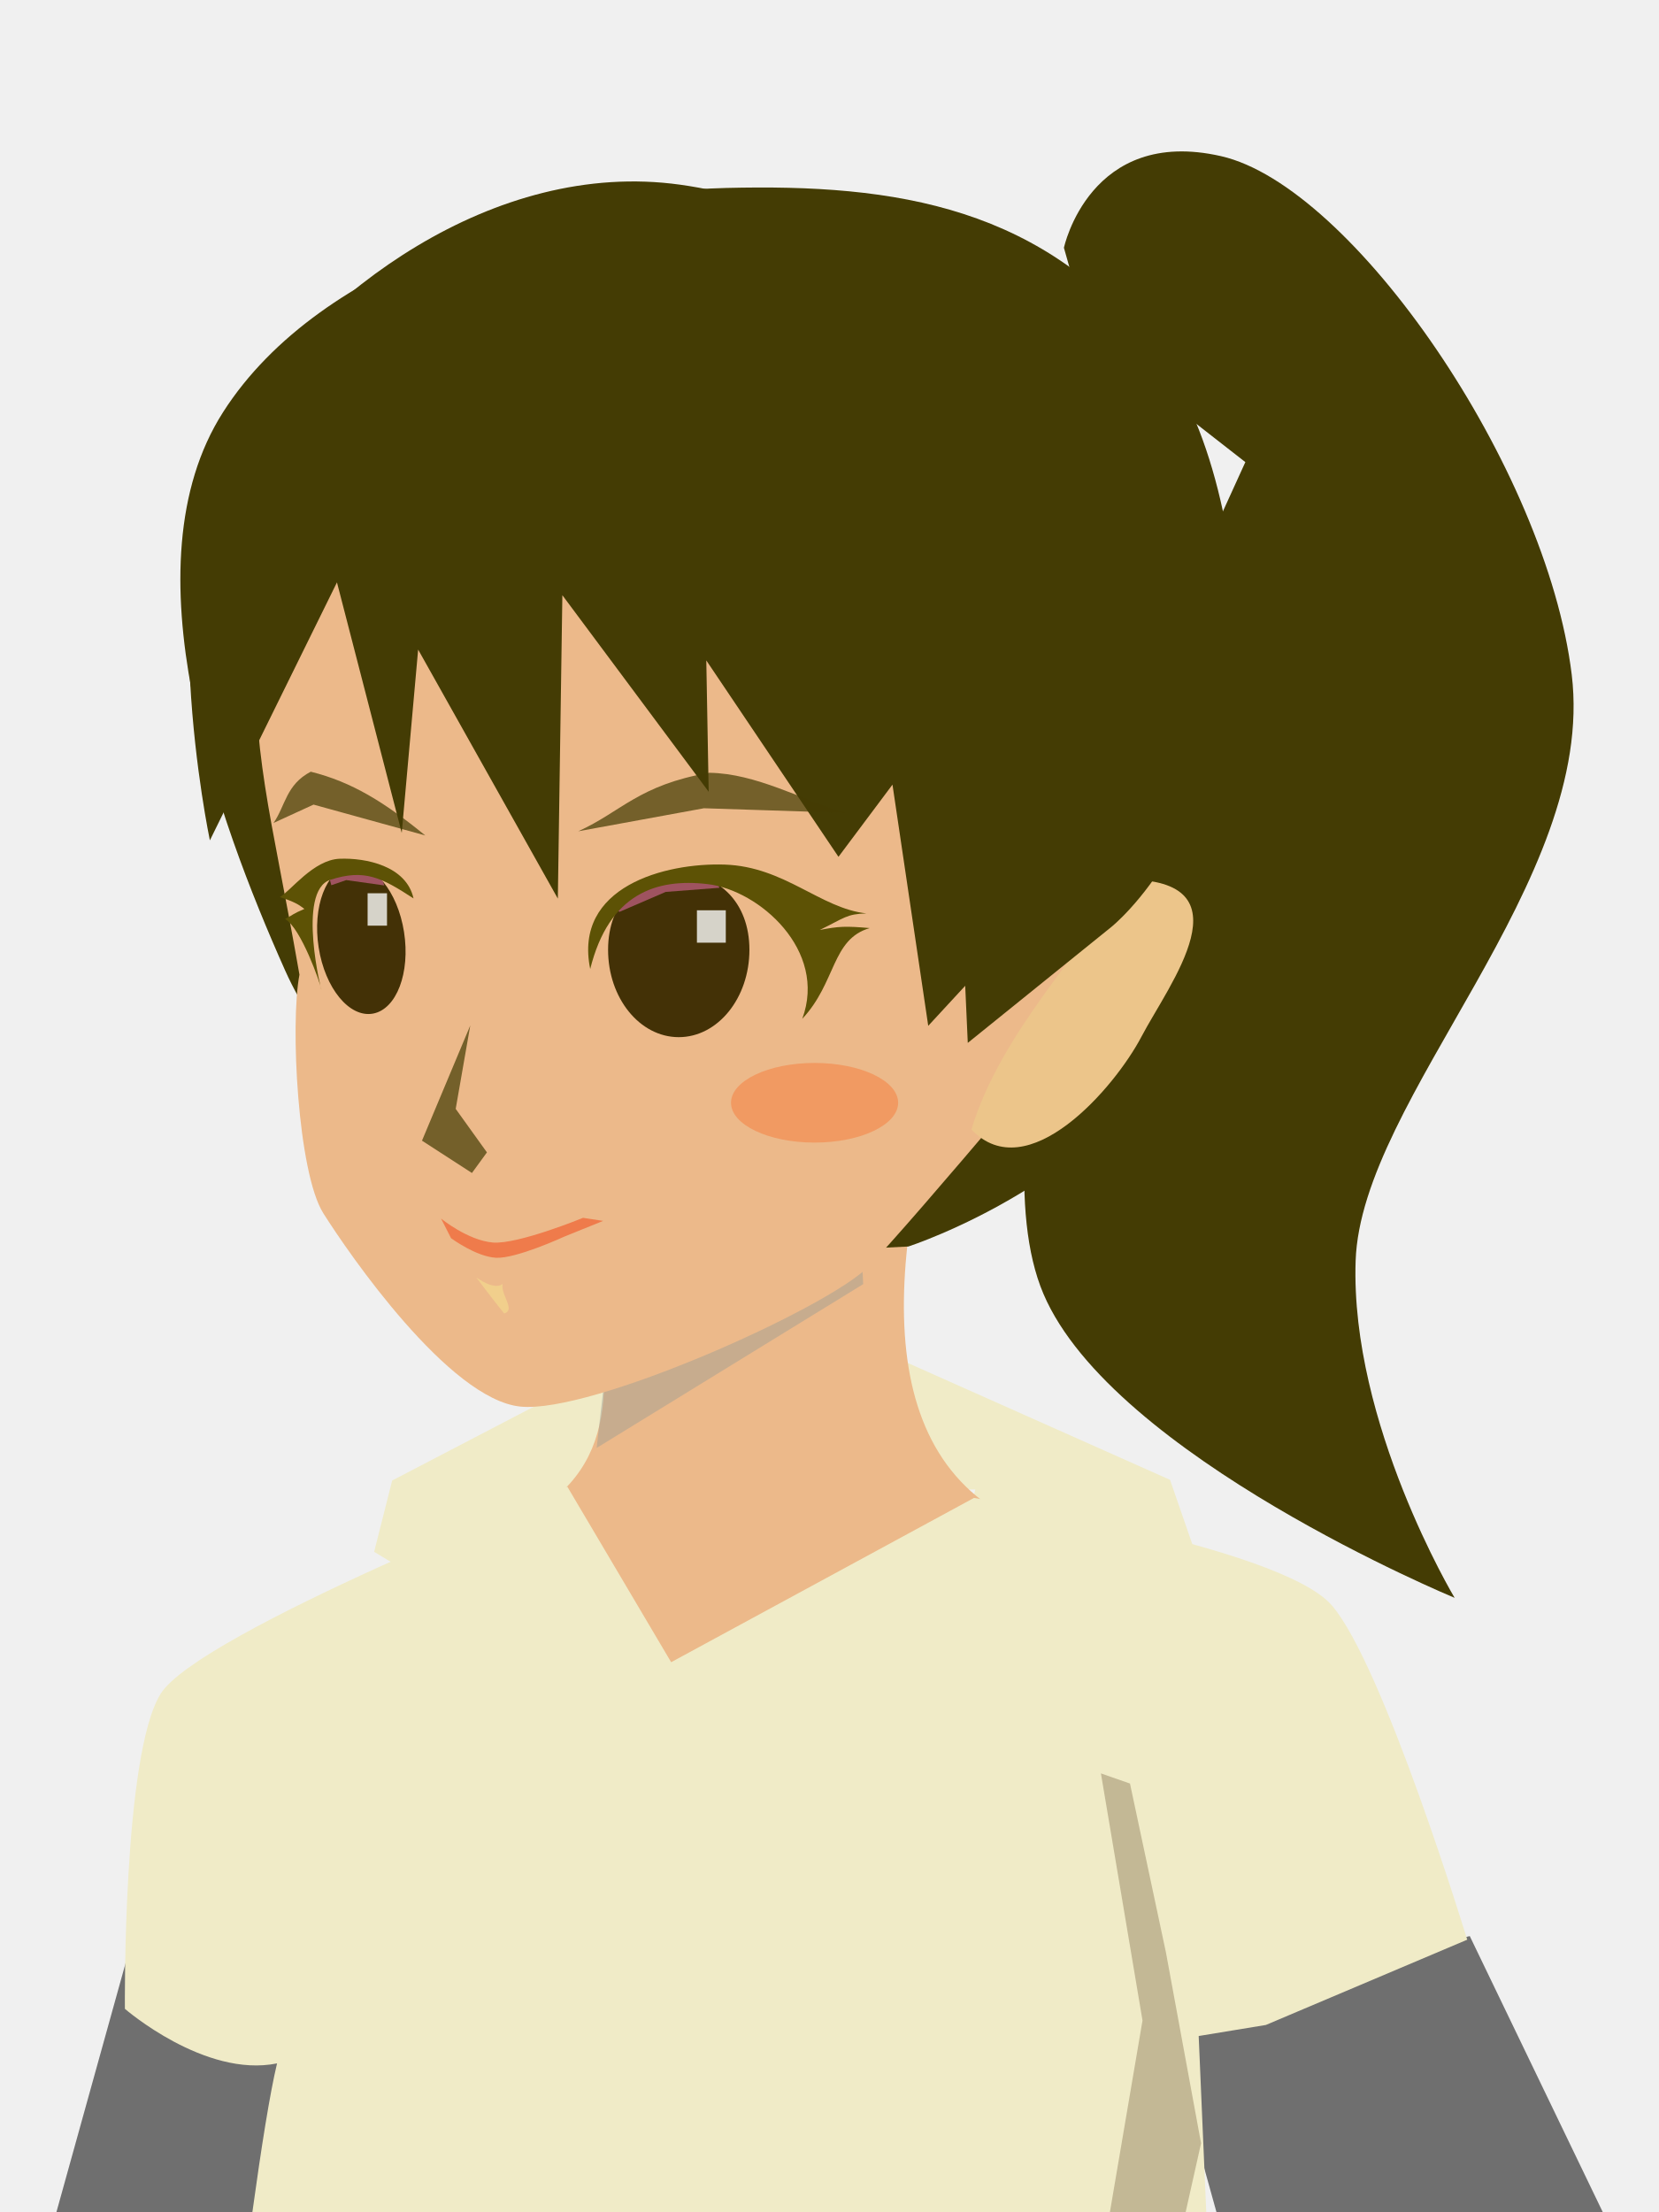
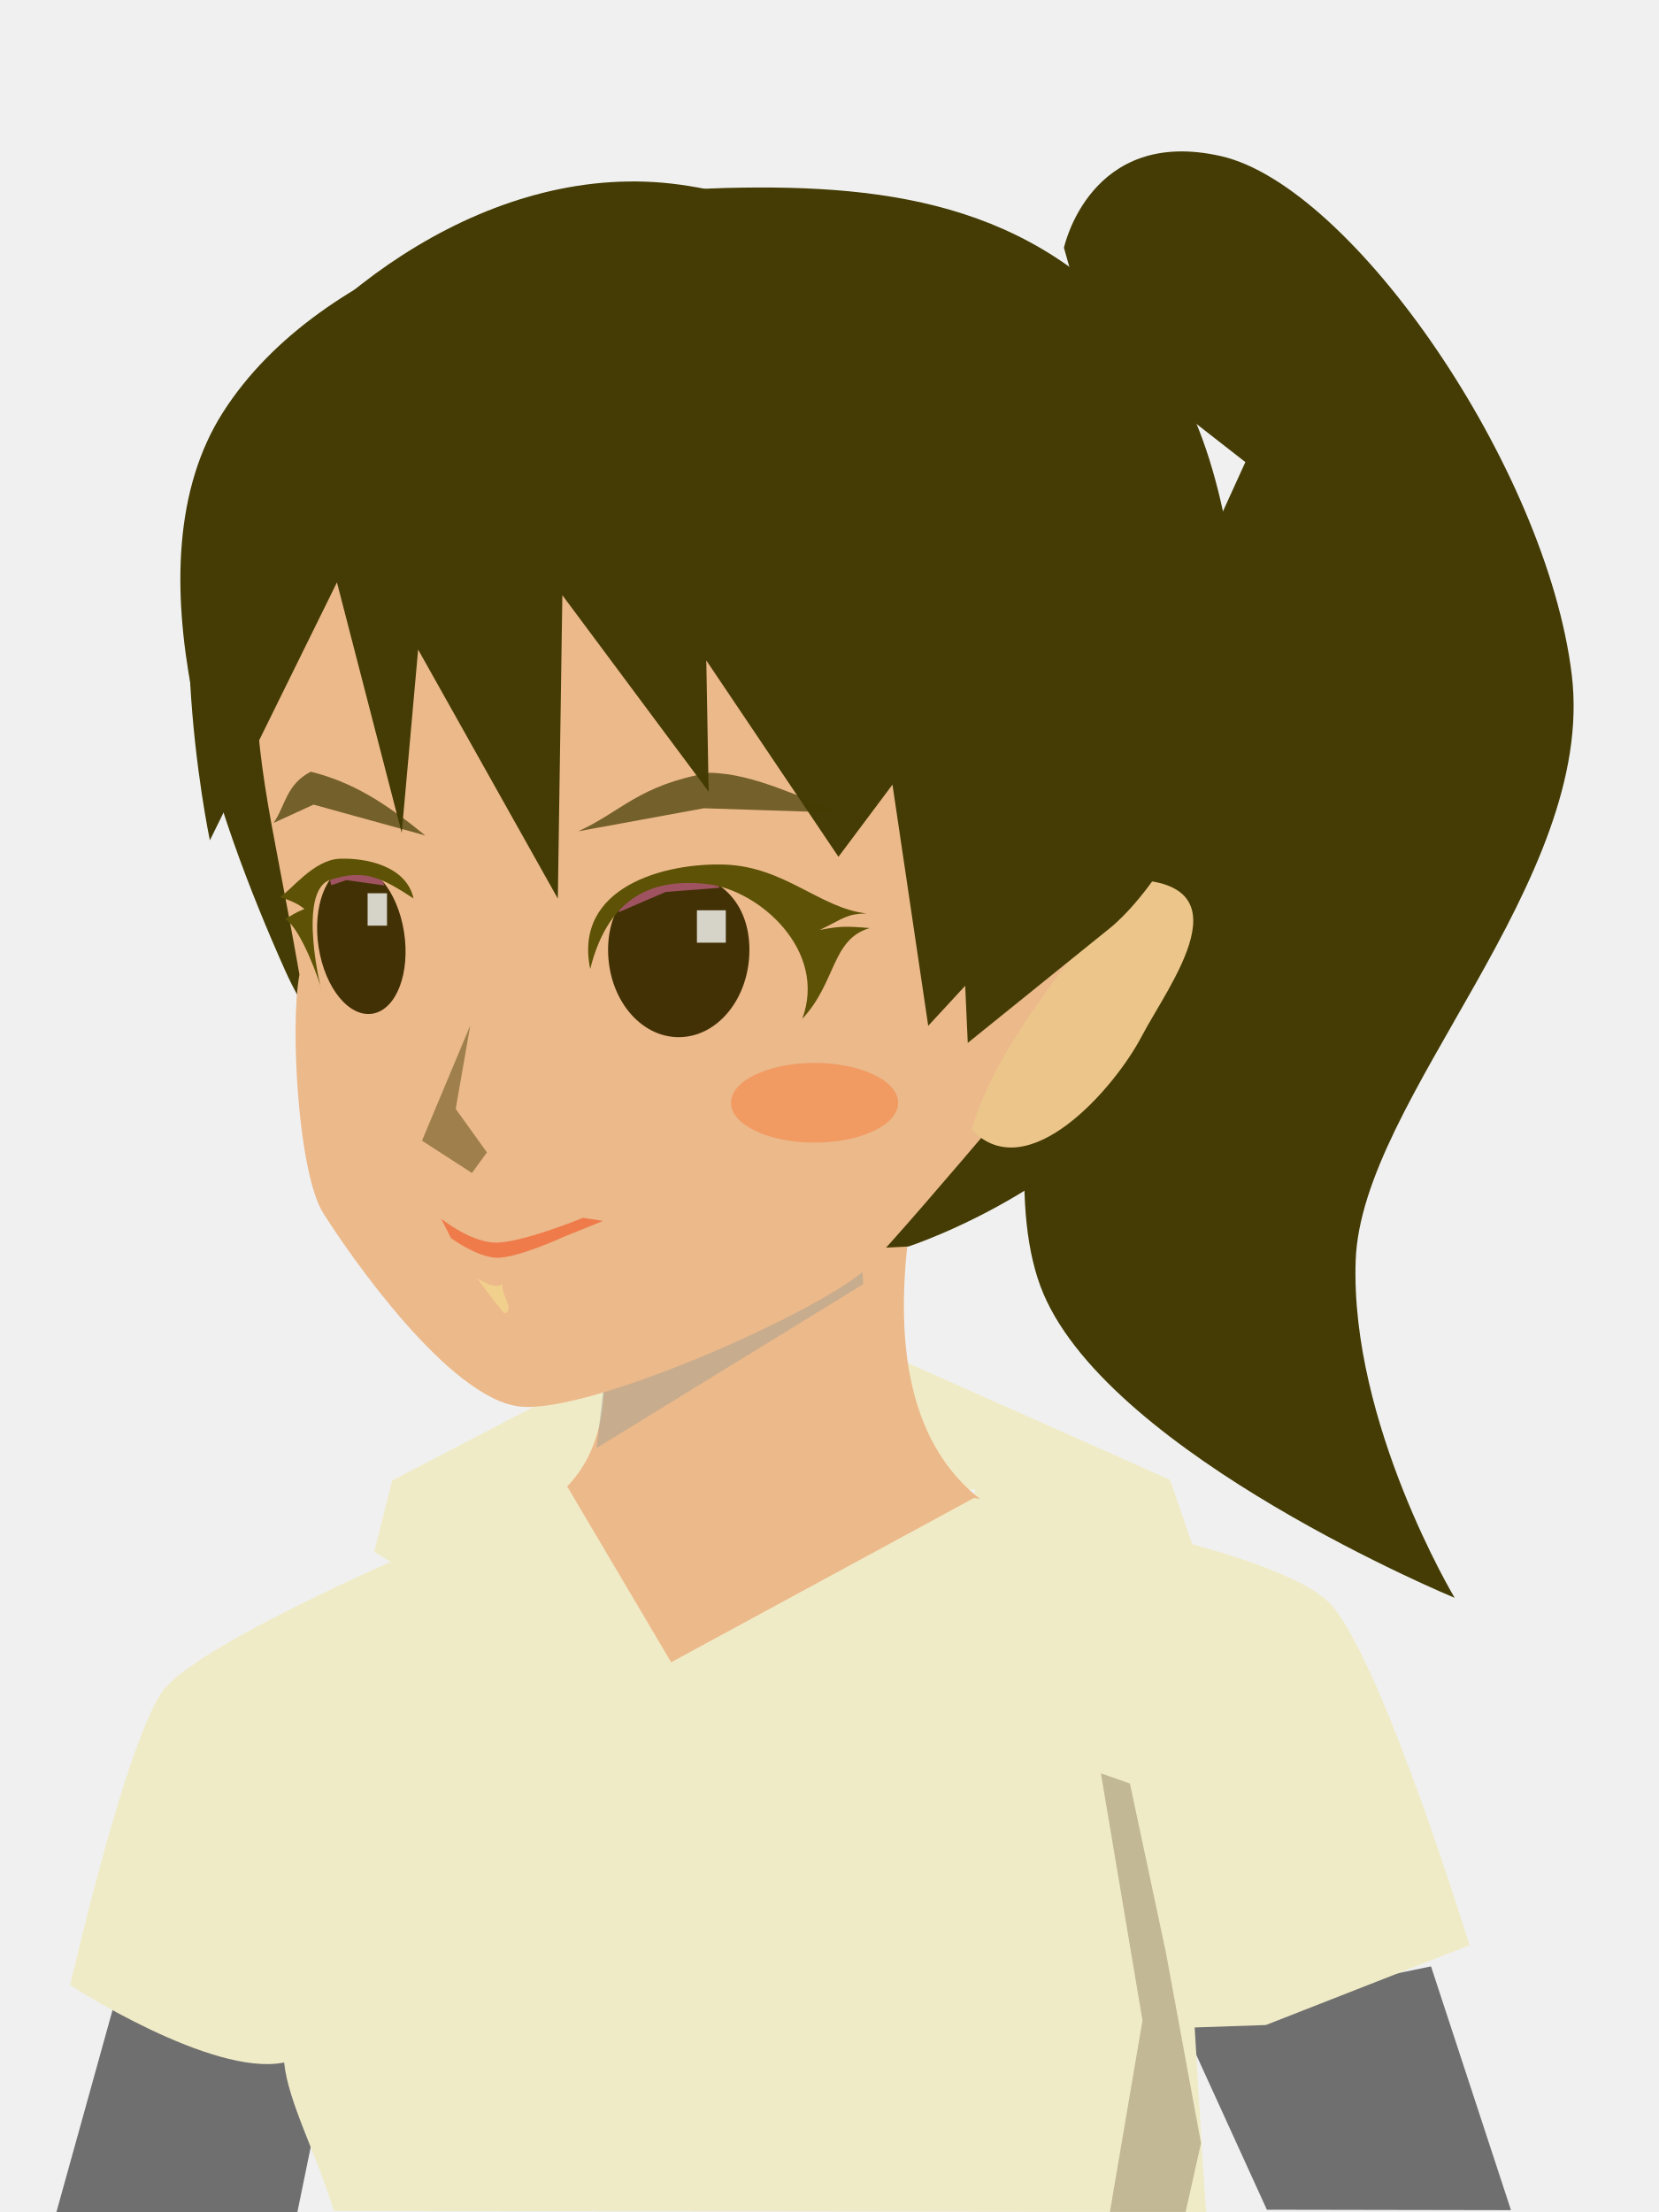
- <svg xmlns="http://www.w3.org/2000/svg" width="600" height="800" version="1.1" viewBox="0 0 159 212" id="svg13" xml:space="preserve">
-   <defs id="defs13" />
-   <g fill="none" stroke-linecap="round" stroke-linejoin="round" id="g6">
-     <circle r="0" stroke="#c53822" stroke-width="2.26" style="paint-order:stroke markers fill" id="circle1" cx="0" cy="0" />
-     <g stroke="#924019" id="g4">
-       <circle r="0" stroke-width="1.29" style="paint-order:stroke markers fill" id="circle2" cx="0" cy="0" />
-       <circle transform="scale(1,-1)" r="0" stroke-width="3.6" style="paint-order:stroke markers fill" id="circle3" cx="0" cy="0" />
-       <circle transform="scale(1,-1)" r="0" stroke-width="3.6" style="paint-order:stroke markers fill" id="circle4" cx="0" cy="0" />
+ <svg xmlns="http://www.w3.org/2000/svg" width="600" height="800" version="1.1" viewBox="0 0 159 212" xml:space="preserve">
+   <g fill="none" stroke-linecap="round" stroke-linejoin="round">
+     <circle r="0" stroke="#c53822" stroke-width="2.26" style="paint-order:stroke markers fill" />
+     <g stroke="#924019">
+       <circle r="0" stroke-width="1.29" style="paint-order:stroke markers fill" />
+       <circle transform="scale(1,-1)" r="0" stroke-width="3.6" style="paint-order:stroke markers fill" />
+       <circle transform="scale(1,-1)" r="0" stroke-width="3.6" style="paint-order:stroke markers fill" />
    </g>
-     <circle transform="scale(1,-1)" r="0" stroke="#4d4320" stroke-width="4.38" style="paint-order:stroke markers fill" id="circle5" cx="0" cy="0" />
-     <circle transform="scale(1,-1)" r="0" stroke="#4d4320" stroke-width="3.52" style="paint-order:stroke markers fill" id="circle6" cx="0" cy="0" />
+     <circle transform="scale(1,-1)" r="0" stroke="#4d4320" stroke-width="4.38" style="paint-order:stroke markers fill" />
+     <circle transform="scale(1,-1)" r="0" stroke="#4d4320" stroke-width="3.52" style="paint-order:stroke markers fill" />
  </g>
-   <path style="fill:#443c04;fill-opacity:1;stroke-width:2.831;paint-order:stroke markers fill" d="m 101.967,23.748 c 0,0 2.478,-11.649 15.059,-8.782 12.581,2.867 31.202,29.858 33.609,49.691 2.407,19.832 -20.185,40.601 -20.71,56.182 -0.526,15.581 9.488,32.299 9.488,32.299 0,0 -32.778,-13.562 -39.407,-29.129 C 93.377,108.442 106.765,71.931 106.765,71.931 L 119.355,44.289 104.504,32.697 Z" id="path18" />
-   <path style="fill:#f0ebc7;fill-opacity:1;stroke-width:2.831;paint-order:stroke markers fill" d="m 86.737,130.51 25.401,11.318 3.69,10.662 -26.192,5.61 3.841,-15.349 H 55.124 l -4.501,14.887 -14.766,-8.909 1.73,-6.837 23.192,-12.087 z" id="path11" />
-   <path style="fill:#ecb98a;fill-opacity:1;stroke-width:2.831;paint-order:stroke markers fill" d="m 57.531,126.589 c 1.132,9.548 0.637,17.837 -14.234,21.387 1.228,8.887 9.443,16.646 21.356,18.321 11.913,1.674 34.568,-4.055 40.037,-18.351 -20.075,-3.027 -20.728,-21.673 -14.804,-43.113 -13.609,7.04 -25.412,14.178 -32.355,21.757 z" id="path6" />
-   <path style="fill:#9a9d95;fill-opacity:0.447;stroke-width:2.831;paint-order:stroke markers fill" d="m 58.303,128.907 -1.121,9.868 25.549,-15.701 -0.494,-9.515 z" id="path22" />
-   <path id="path10" style="fill:#6f6f6f;fill-opacity:1;stroke-width:2.831;paint-order:stroke markers fill" d="M 12.132 187.801 L 5.41 212 L 35.264 212 L 37.901 195.491 L 12.132 187.801 z " />
-   <path id="path9" style="fill:#6f6f6f;fill-opacity:1;stroke-width:2.831;paint-order:stroke markers fill" d="M 140.864 185.556 L 111.214 192.687 L 116.584 212 L 153.606 212 L 140.864 185.556 z " />
-   <path id="path7" style="fill:#f0ebc7;fill-opacity:1;stroke-width:2.831;paint-order:stroke markers fill" d="M 54.375 142.485 C 54.375 142.485 19.07 156.471 15.402 162.325 C 11.733 168.179 11.97 192.528 11.97 192.528 C 11.97 192.528 19.625 199.171 26.553 197.757 C 25.868 200.609 25.043 205.815 24.19 212 L 115.609 212 L 114.883 195.133 L 121.323 194.074 L 140.62 185.902 C 140.62 185.902 132.595 159.584 127.642 153.859 C 122.689 148.135 93.346 143.563 93.346 143.563 L 64.324 159.307 L 54.375 142.485 z " />
-   <path id="path8" style="fill:#b1a381;fill-opacity:0.709;stroke-width:2.831;paint-order:stroke markers fill" d="M 105.513 169.965 L 109.499 193.646 L 106.376 212 L 113.636 212 L 115.111 205.413 L 111.744 187.119 L 108.299 170.937 L 105.513 169.965 z " />
-   <path style="fill:#443c04;fill-opacity:1;stroke-width:2.831;paint-order:stroke markers fill" d="m 69.592,18.014 c 16.206,-0.402 30.721,1.708 41.483,16.072 10.763,14.364 9.347,48.43 2.584,63.69 C 106.896,113.036 87.059,119.467 87.059,119.467 l -32.88,1.608 c 0,0 -20.361,-13.517 -26.854,-28.069 C 20.832,78.455 11.981,54.211 21.382,39.498 30.782,24.786 53.386,18.416 69.592,18.014 Z" id="path17" />
-   <path style="fill:#ecb98a;fill-opacity:1;stroke-width:2.831;paint-order:stroke markers fill" d="m 28.701,93.411 c -0.906,4.671 -0.163,18.981 2.285,22.868 2.448,3.886 12.045,17.818 18.878,18.528 6.833,0.711 29.359,-9.398 33.326,-13.375 3.967,-3.977 23.082,-26.88 23.082,-26.88 0,0 2.723,-8.921 5.776,-23.125 3.052,-14.204 -13.244,-49.936 -46.777,-50.858 -33.533,-0.922 -40.581,24.74 -40.846,38.521 -0.264,13.781 1.444,18.144 4.275,34.322 z" id="path13" />
-   <path id="path2" style="fill:#433106;fill-opacity:1;stroke-width:2.972;paint-order:stroke markers fill" d="m 71.825,91.03 c 0,4.624 -3.033,8.372 -6.773,8.372 -3.741,0 -6.773,-3.748 -6.773,-8.372 0,-4.624 3.033,-7.327 6.773,-7.327 3.741,0 6.773,2.703 6.773,7.327 z" />
-   <ellipse style="fill:#433106;fill-opacity:1;stroke-width:2.939;paint-order:stroke markers fill" id="path4" cx="20.227" cy="94.851" rx="4.158" ry="7.165" transform="matrix(0.9837368,-0.1796159,0.1553325,0.9878622,0,0)" />
-   <path style="fill:#ecc58a;fill-opacity:1;stroke-width:2.831;paint-order:stroke markers fill" d="m 107.815,84.292 c -3.751,6.652 -11.874,14.548 -14.714,23.963 5.365,5.641 13.701,-3.941 16.308,-8.919 2.607,-4.978 10.508,-15.109 -1.594,-15.044 z" id="path5" />
-   <path style="fill:#443c04;fill-opacity:1;stroke-width:2.831;paint-order:stroke markers fill" d="M 65.211,17.704 C 47.259,15.194 30.205,28.203 22.273,40.663 14.34,53.124 20.115,80.54 20.115,80.54 l 12.18,-24.725 6.208,24.008 1.572,-17.567 13.389,23.867 0.433,-29.08 14.023,18.839 -0.228,-12.587 12.668,18.823 5.176,-6.919 3.427,23.117 3.543,-3.838 0.247,5.473 13.746,-11.099 c 0,0 11.871,-9.406 10.978,-30.345 -0.893,-20.939 -34.313,-38.293 -52.266,-40.803 z" id="path14" />
-   <path style="fill:#443c04;fill-opacity:0.709;stroke-width:2.831;paint-order:stroke markers fill" d="m 55.419,79.671 c 4.141,-1.881 5.783,-4.426 12.554,-5.608 4.522,0.067 8.76,2.553 13.138,3.845 L 67.47,77.463 Z" id="path15" />
-   <path style="fill:#443c04;fill-opacity:0.709;stroke-width:2.831;paint-order:stroke markers fill" d="m 26.217,78.872 3.833,-1.758 10.709,2.957 C 36.868,76.899 33.744,74.943 29.781,73.961 c -2.372,1.243 -2.419,3.259 -3.563,4.911 z" id="path16" />
-   <path style="fill:#f1400f;fill-opacity:0.507;stroke-width:2.831;paint-order:stroke markers fill" d="m 42.274,116.791 c 0,0 2.565,2.094 4.962,2.293 2.396,0.199 8.643,-2.366 8.643,-2.366 l 1.928,0.293 -3.739,1.515 c 0,0 -4.613,2.127 -6.533,2.02 -1.92,-0.107 -4.308,-1.879 -4.308,-1.879 z" id="path19" />
-   <path style="fill:#f8eb90;fill-opacity:0.448;stroke-width:2.831;paint-order:stroke markers fill" d="m 45.65,122.43 c 0,0 1.707,1.277 2.524,0.628 -0.221,1.012 1.28,2.481 0.147,2.828 -1.173,-1.454 -2.671,-3.456 -2.671,-3.456 z" id="path20" />
-   <path style="fill:#443c04;fill-opacity:0.709;stroke-width:2.831;paint-order:stroke markers fill" d="m 45.071,98.283 -1.396,7.993 2.993,4.17 -1.437,1.974 -4.787,-3.098 z" id="path21" />
-   <ellipse style="fill:#f4884c;fill-opacity:0.627;stroke-width:2.202;paint-order:stroke markers fill" id="path23" cx="78.07" cy="105.69" rx="8.009" ry="3.817" />
-   <path style="fill:#db6b9d;fill-opacity:0.602;stroke-width:2.831;paint-order:stroke markers fill" d="m 58.949,86.972 0.413,0.425 4.437,-1.915 5.144,-0.396 -0.338,-1.033 -5.335,0.035 z" id="path12" />
-   <path style="fill:#db6b9d;fill-opacity:0.602;stroke-width:2.831;paint-order:stroke markers fill" d="m 31.438,83.652 0.317,1.188 1.429,-0.491 3.651,0.512 -0.445,-1.219 -2.946,-0.837 z" id="path12-6" />
-   <path style="fill:#5d5205;fill-opacity:1;stroke-width:2.831;paint-order:stroke markers fill" d="m 56.566,92.872 c 1.803,-7.235 6.347,-8.724 11.273,-8.135 4.926,0.589 11.48,6.349 9.05,12.908 3.27,-3.484 2.793,-7.632 6.467,-8.697 -2.335,-0.204 -2.963,-0.171 -4.787,0.18 2.393,-1.168 2.554,-1.525 4.466,-1.587 -4.413,-0.484 -7.835,-4.479 -13.561,-4.677 -5.726,-0.198 -14.535,2.115 -12.907,10.009 z" id="path1" />
-   <rect style="fill:#ffffff;fill-opacity:0.784;stroke-width:2.831;paint-order:stroke markers fill" id="rect12" width="2.767" height="3.105" x="66.794" y="87.243" />
-   <rect style="fill:#ffffff;fill-opacity:0.784;stroke-width:2.32;paint-order:stroke markers fill" id="rect12-3" width="1.859" height="3.105" x="35.232" y="85.611" />
-   <path style="fill:#5d5205;fill-opacity:1;stroke-width:2.831;paint-order:stroke markers fill" d="m 39.633,86.106 c -3.085,-2.013 -4.705,-2.846 -7.98,-1.781 -3.274,1.065 -0.767,11.03 -0.858,10.486 -0.091,-0.545 -1.917,-5.819 -3.471,-6.735 0.782,-0.403 0.701,-0.48 1.849,-0.963 -0.545,-0.433 -0.995,-0.694 -2.352,-1.139 1.023,-0.564 3.207,-3.568 5.721,-3.67 2.514,-0.102 6.404,0.683 7.091,3.802 z" id="path3" />
+   <g stroke-width="2.831">
+     <path d="m101.97 23.748s2.478-11.649 15.059-8.782c12.581 2.867 31.202 29.858 33.609 49.691 2.407 19.832-20.185 40.601-20.71 56.182-0.526 15.581 9.488 32.299 9.488 32.299s-32.778-13.562-39.407-29.129c-6.629-15.567 6.759-52.078 6.759-52.078l12.59-27.643-14.852-11.591z" fill="#443c04" style="paint-order:stroke markers fill" />
+     <path d="m86.737 130.51 25.401 11.318 3.69 10.662-26.192 5.61 3.841-15.349h-38.353l-4.5 14.887-14.766-8.909 1.73-6.837 23.192-12.087z" fill="#f0ebc7" style="paint-order:stroke markers fill" />
+     <path d="m57.531 126.59c1.132 9.548 0.637 17.837-14.234 21.387 1.228 8.887 9.443 16.646 21.356 18.321 11.913 1.674 34.568-4.055 40.037-18.351-20.075-3.027-20.728-21.673-14.804-43.113-13.609 7.04-25.412 14.178-32.355 21.757z" fill="#ecb98a" style="paint-order:stroke markers fill" />
+   </g>
+   <path d="m58.303 128.91-1.121 9.868 25.55-15.701-0.494-9.515z" fill="#9a9d95" fill-opacity=".447" stroke-width="2.831" style="paint-order:stroke markers fill" />
+   <g stroke-width="2.831">
+     <path d="m12.132 187.8-6.722 24.199 23.059 0.167 3.032-14.788z" fill="#6f6f6f" style="paint-order:stroke markers fill" />
+     <path d="m137.15 188.46-24.103 4.959 8.372 18.364 23.396 0.041z" fill="#6f6f6f" style="paint-order:stroke markers fill" />
+     <path d="m54.375 142.49c-1e-6 0-35.305 13.986-38.973 19.84-3.668 5.854-8.677 27.935-8.677 27.935s13.577 8.82 20.506 7.407c0.401 3.866 3.066 8.62 4.754 14.229l83.624 0.104c-0.204-2.127-0.741-11.795-1.111-17.692l6.825-0.234 19.521-7.646s-8.249-26.844-13.201-32.569c-4.953-5.724-34.296-10.296-34.296-10.296l-29.023 15.744z" fill="#f0ebc7" style="paint-order:stroke markers fill" />
+   </g>
+   <path d="m105.51 169.96 3.986 23.681-3.124 18.354h7.26l1.475-6.587-3.367-18.293-3.446-16.183z" fill="#b1a381" fill-opacity=".709" stroke-width="2.831" style="paint-order:stroke markers fill" />
+   <g>
+     <path d="m69.592 18.014c16.206-0.402 30.721 1.708 41.483 16.072 10.763 14.364 9.347 48.43 2.584 63.69-6.763 15.26-26.6 21.691-26.6 21.691l-32.88 1.608s-20.361-13.517-26.854-28.069c-6.493-14.551-15.344-38.795-5.943-53.508 9.401-14.713 32.004-21.082 48.21-21.484z" fill="#443c04" stroke-width="2.831" style="paint-order:stroke markers fill" />
+     <path d="m28.701 93.411c-0.906 4.671-0.163 18.981 2.285 22.868 2.449 3.886 12.045 17.818 18.878 18.528 6.833 0.711 29.359-9.398 33.326-13.375s23.082-26.88 23.082-26.88 2.723-8.921 5.776-23.125c3.053-14.204-13.244-49.936-46.777-50.858-33.533-0.922-40.581 24.74-40.846 38.521-0.264 13.781 1.444 18.144 4.275 34.322z" fill="#ecb98a" stroke-width="2.831" style="paint-order:stroke markers fill" />
+     <path d="m71.825 91.03c0 4.624-3.033 8.373-6.773 8.373s-6.773-3.748-6.773-8.373c0-4.624 3.033-7.327 6.773-7.327s6.773 2.703 6.773 7.327z" fill="#433106" stroke-width="2.972" style="paint-order:stroke markers fill" />
+     <ellipse transform="matrix(.98374 -.17962 .15533 .98786 0 0)" cx="20.227" cy="94.851" rx="4.158" ry="7.165" fill="#433106" stroke-width="2.939" style="paint-order:stroke markers fill" />
+     <path d="m107.82 84.292c-3.751 6.652-11.874 14.548-14.714 23.963 5.365 5.641 13.701-3.941 16.308-8.919 2.607-4.978 10.508-15.109-1.594-15.044z" fill="#ecc58a" stroke-width="2.831" style="paint-order:stroke markers fill" />
+   </g>
+   <g fill="#443c04" stroke-width="2.831">
+     <path d="m65.211 17.704c-17.952-2.51-35.006 10.499-42.939 22.959-7.933 12.46-2.158 39.876-2.158 39.876l12.18-24.725 6.208 24.008 1.572-17.567 13.389 23.867 0.433-29.08 14.023 18.839-0.228-12.587 12.668 18.823 5.176-6.919 3.427 23.117 3.543-3.838 0.247 5.473 13.746-11.099s11.871-9.406 10.978-30.345-34.313-38.293-52.266-40.803z" style="paint-order:stroke markers fill" />
+     <path d="m55.419 79.671c4.141-1.881 5.783-4.426 12.554-5.607 4.522 0.067 8.76 2.553 13.138 3.845l-13.64-0.446z" fill-opacity=".709" style="paint-order:stroke markers fill" />
+     <path d="m26.217 78.872 3.833-1.758 10.709 2.957c-3.892-3.172-7.015-5.128-10.979-6.11-2.372 1.243-2.419 3.259-3.563 4.911z" fill-opacity=".709" style="paint-order:stroke markers fill" />
+   </g>
+   <g stroke-width="2.831">
+     <path d="m42.274 116.79s2.566 2.094 4.962 2.293c2.396 0.199 8.643-2.366 8.643-2.366l1.927 0.293-3.739 1.515s-4.612 2.127-6.532 2.019c-1.92-0.107-4.309-1.879-4.309-1.879z" fill="#f1400f" fill-opacity=".507" style="paint-order:stroke markers fill" />
+     <path d="m45.65 122.43s1.707 1.277 2.524 0.628c-0.221 1.012 1.28 2.481 0.147 2.828-1.173-1.454-2.671-3.456-2.671-3.456z" fill="#f8eb90" fill-opacity=".448" style="paint-order:stroke markers fill" />
+     <path d="m45.071 98.283-1.396 7.993 2.993 4.17-1.437 1.974-4.787-3.098z" fill="#443c04" fill-opacity=".459" style="paint-order:stroke markers fill" />
+   </g>
+   <ellipse cx="78.07" cy="105.69" rx="8.009" ry="3.817" fill="#f4884c" fill-opacity=".627" stroke-width="2.202" style="paint-order:stroke markers fill" />
+   <g stroke-width="2.831">
+     <path d="m58.949 86.972 0.413 0.425 4.438-1.915 5.144-0.396-0.338-1.033-5.335 0.035z" fill="#db6b9d" fill-opacity=".602" style="paint-order:stroke markers fill" />
+     <path d="m31.438 83.652 0.317 1.188 1.429-0.491 3.651 0.512-0.445-1.219-2.946-0.837z" fill="#db6b9d" fill-opacity=".602" style="paint-order:stroke markers fill" />
+     <path d="m56.566 92.872c1.803-7.235 6.347-8.724 11.273-8.135s11.48 6.349 9.05 12.908c3.27-3.484 2.793-7.632 6.466-8.697-2.335-0.204-2.963-0.171-4.787 0.18 2.393-1.168 2.554-1.525 4.466-1.587-4.413-0.484-7.835-4.479-13.561-4.677-5.726-0.198-14.535 2.115-12.907 10.009z" fill="#5d5205" style="paint-order:stroke markers fill" />
+     <rect x="66.794" y="87.243" width="2.767" height="3.105" fill="#fff" fill-opacity=".784" style="paint-order:stroke markers fill" />
+   </g>
+   <rect x="35.232" y="85.611" width="1.859" height="3.105" fill="#fff" fill-opacity=".784" stroke-width="2.32" style="paint-order:stroke markers fill" />
+   <path d="m39.633 86.106c-3.085-2.013-4.705-2.846-7.98-1.781-3.274 1.065-0.767 11.03-0.858 10.486-0.091-0.545-1.917-5.819-3.471-6.735 0.782-0.403 0.701-0.48 1.849-0.963-0.545-0.433-0.995-0.694-2.352-1.139 1.023-0.564 3.207-3.567 5.721-3.67 2.514-0.102 6.404 0.683 7.091 3.802z" fill="#5d5205" stroke-width="2.831" style="paint-order:stroke markers fill" />
</svg>
